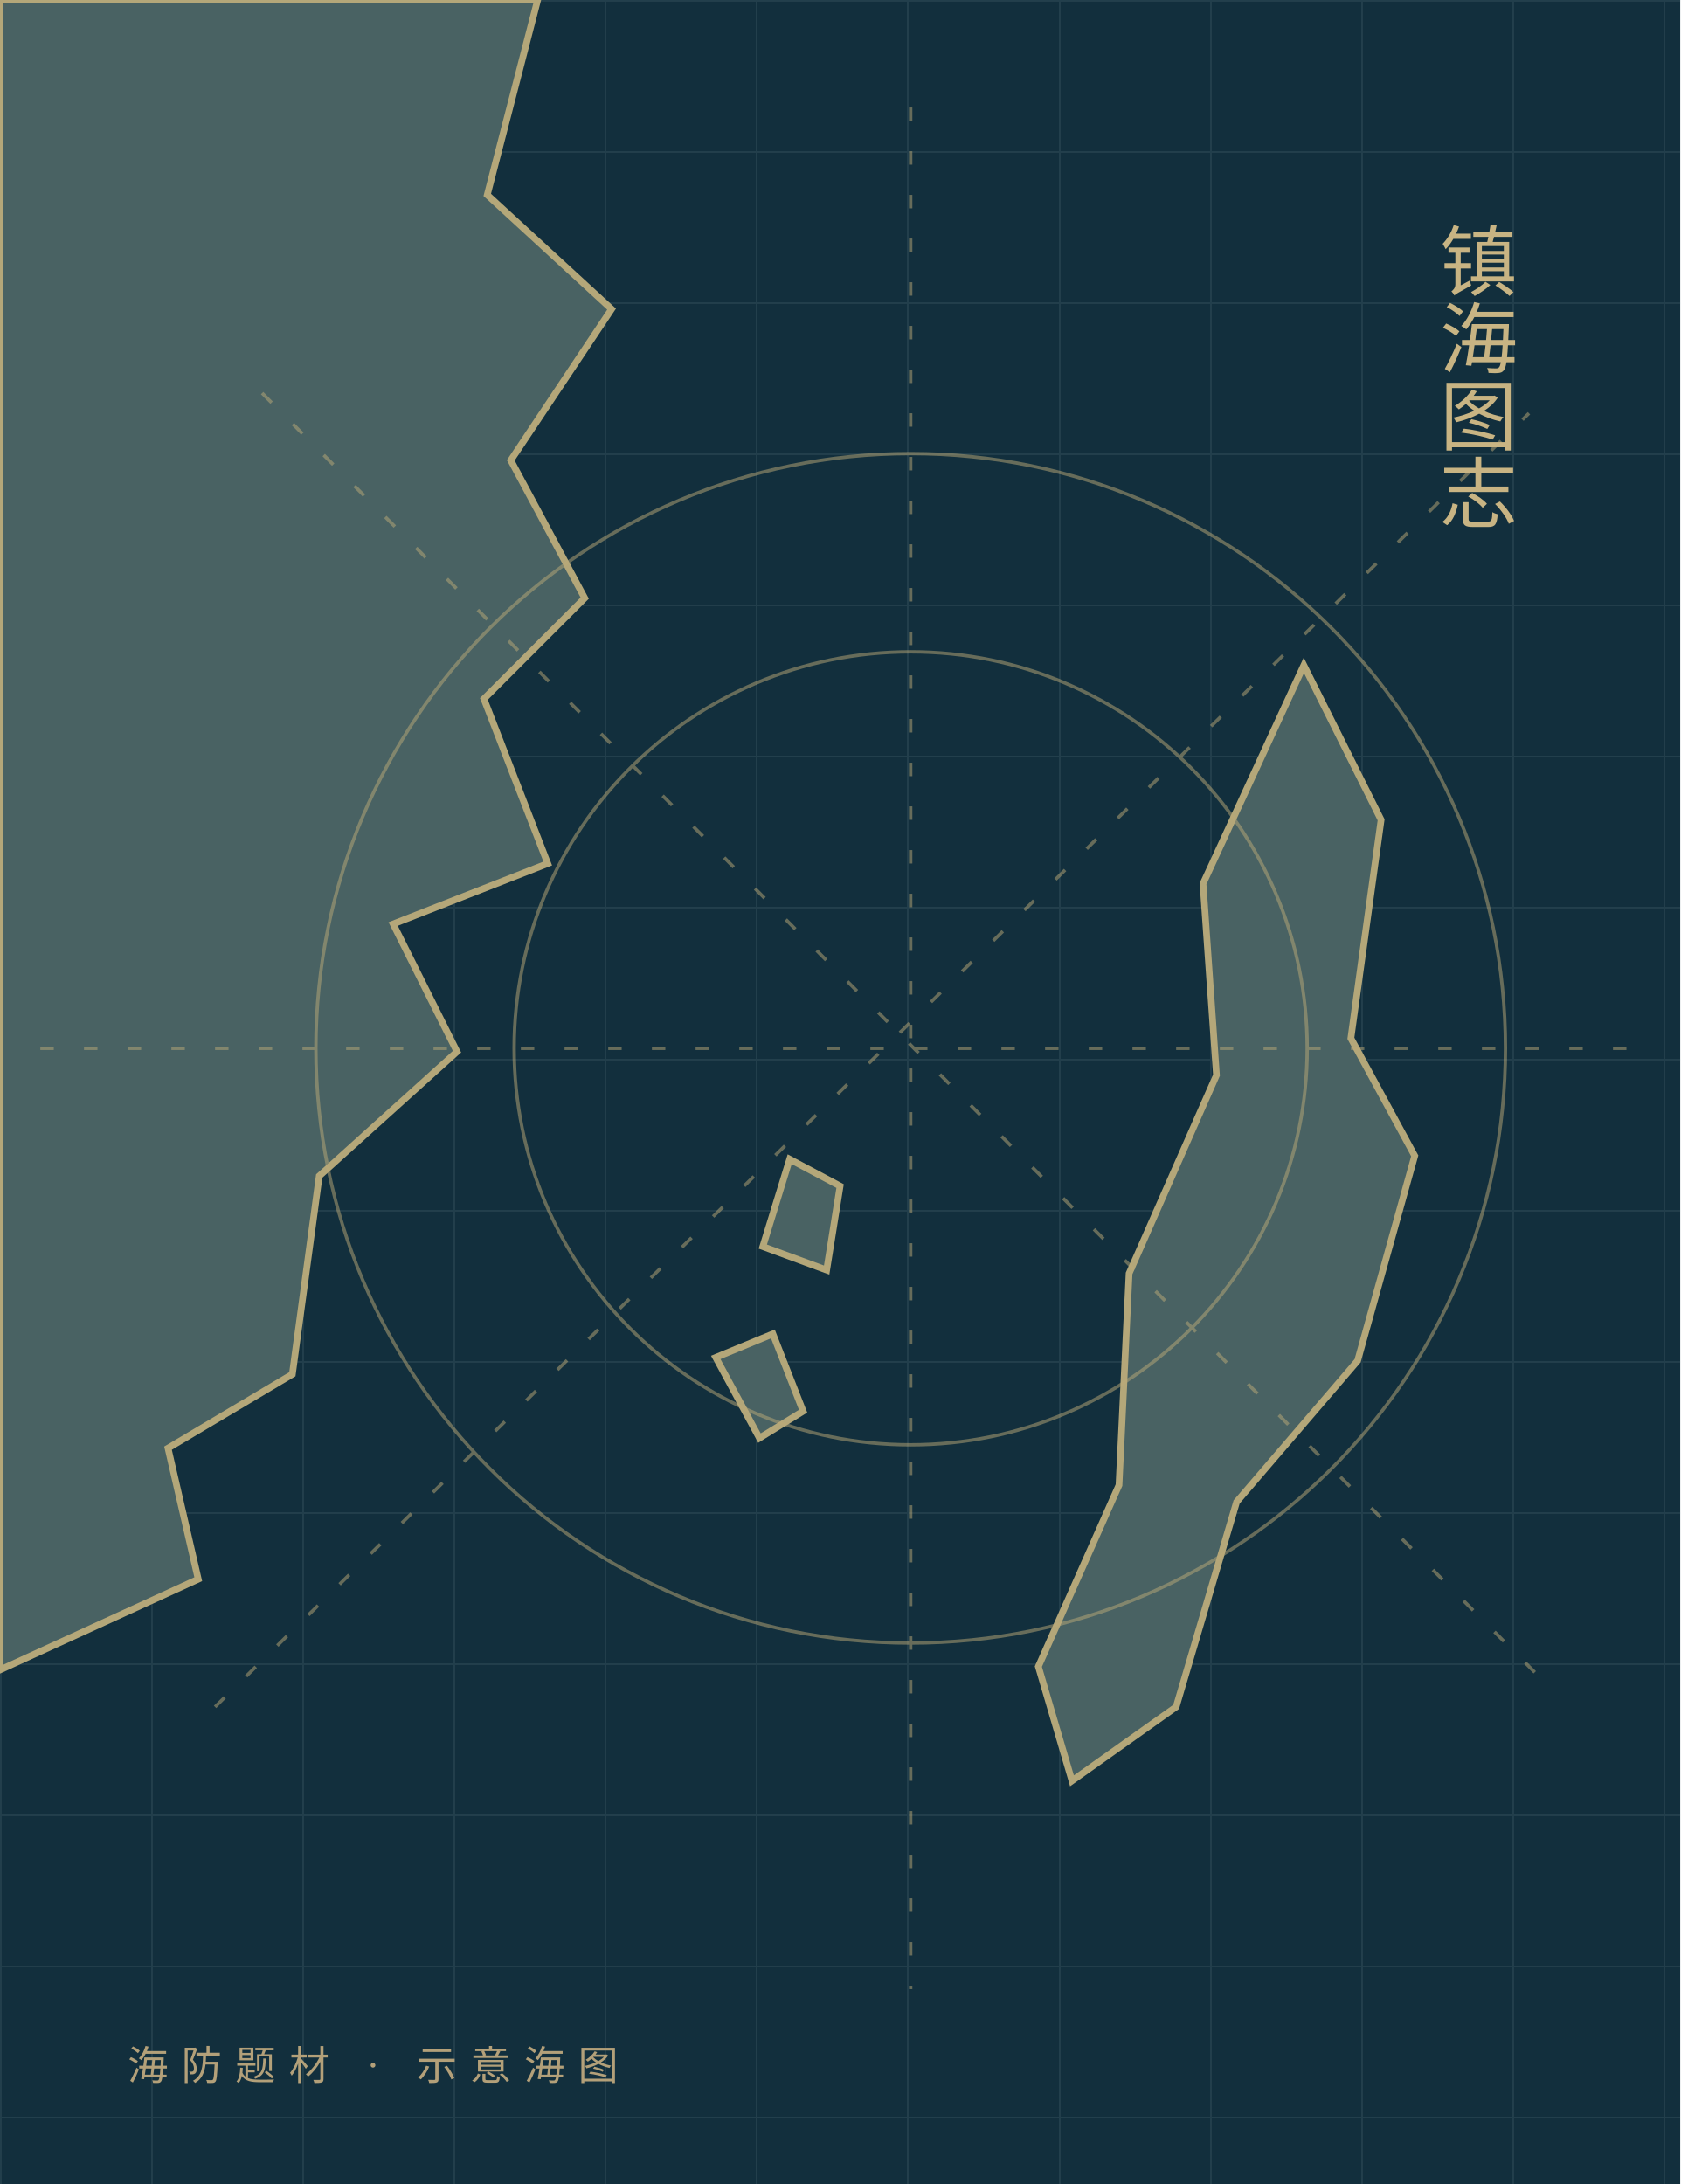
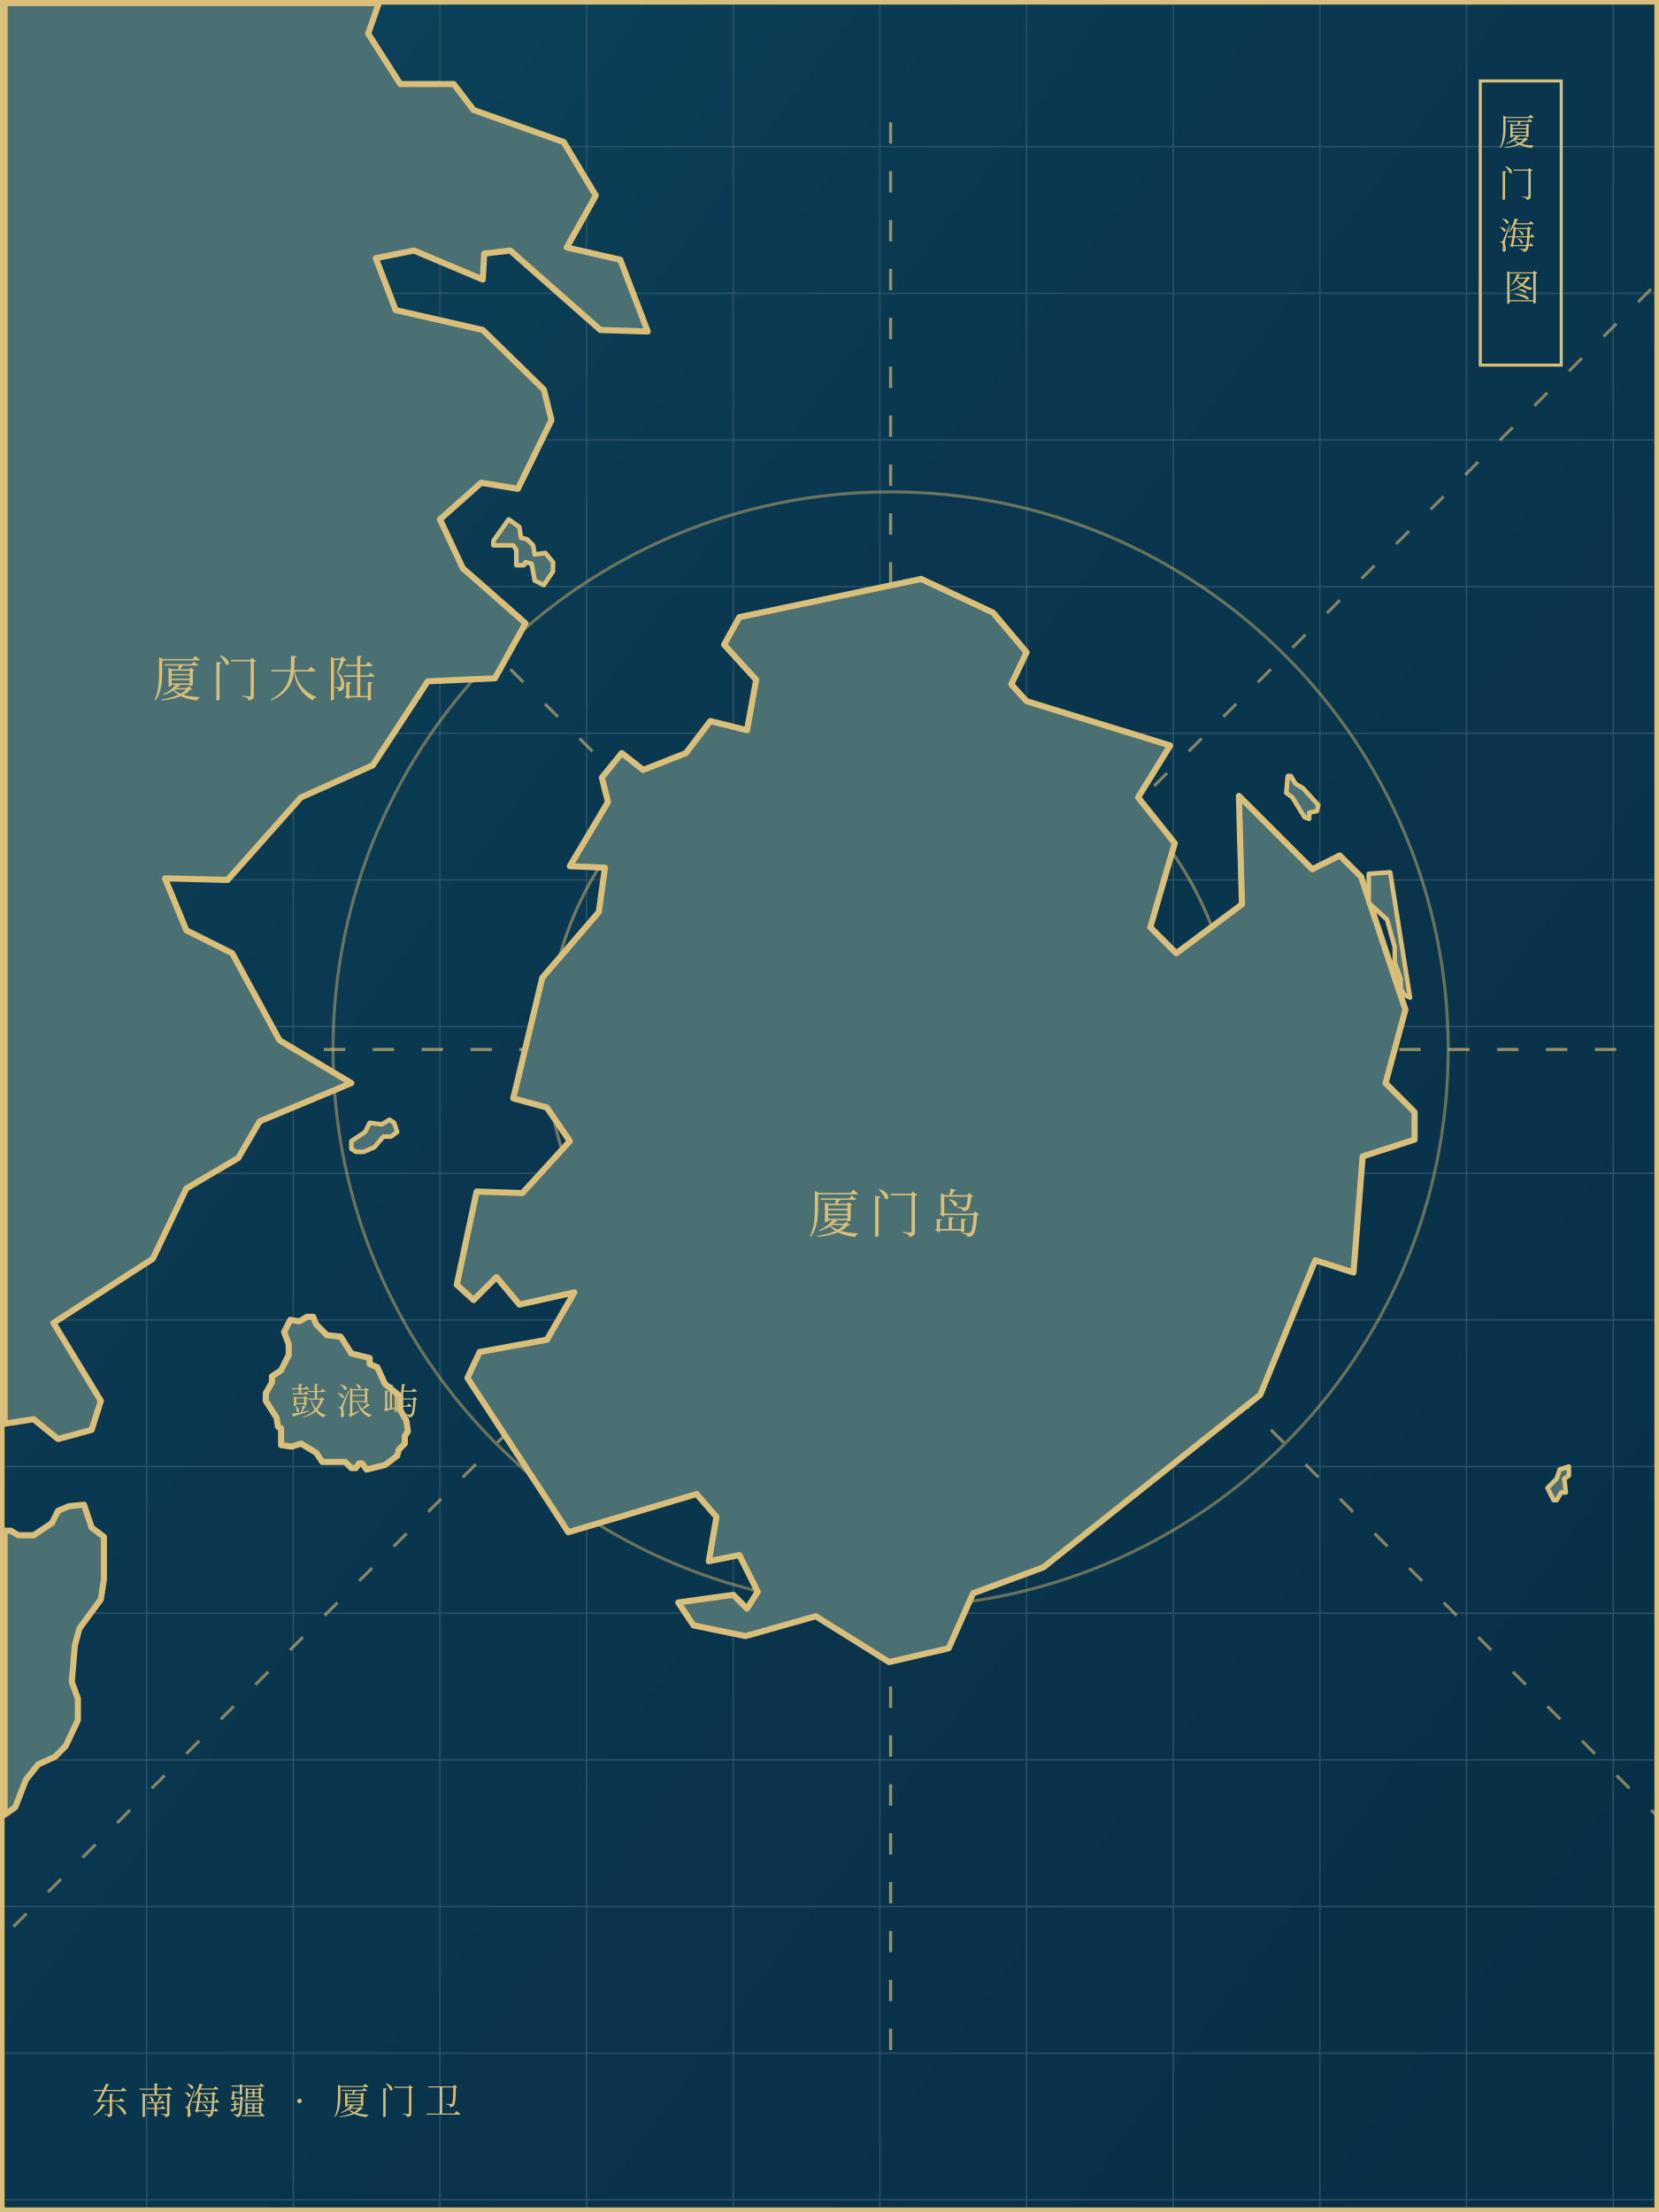
- <svg xmlns="http://www.w3.org/2000/svg" width="500" height="650" viewBox="0 0 500 650">
+ <svg xmlns="http://www.w3.org/2000/svg" width="1086" height="1448" viewBox="0 0 1086 1448">
  <defs>
-     <pattern id="g" width="45" height="45" patternUnits="userSpaceOnUse">
-       <path d="M45 0H0V45" fill="none" stroke="#819b9f" opacity=".15" />
-     </pattern>
+     <linearGradient id="bg" x1="0" y1="0" x2="1" y2="1">
+       <stop offset="0%" stop-color="#0d465f" />
+       <stop offset="35%" stop-color="#0a3850" />
+       <stop offset="100%" stop-color="#072f46" />
+     </linearGradient>
+     <filter id="softGlow" x="-20%" y="-20%" width="140%" height="140%">
+       <feGaussianBlur stdDeviation="1.2" result="b" />
+       <feMerge>
+         <feMergeNode in="b" />
+         <feMergeNode in="SourceGraphic" />
+       </feMerge>
+     </filter>
  </defs>
-   <rect width="500" height="650" fill="#122f3d" />
-   <rect width="500" height="650" fill="url(#g)" />
-   <g fill="#496263" stroke="#b4a779" stroke-width="2">
-     <path d="M0 0H160l-15 58 37 34-30 45 22 41-30 30 19 49-46 18 19 38-41 37-8 59-37 22 9 39L0 497Z" />
-     <path d="M388 198l23 46-9 65 19 35-17 61-36 42-18 61-31 22-10-34 24-54 3-63 26-59-4-57Z" />
-     <path d="M235 345l15 8-4 25-19-7Z M213 404l17-7 9 23-13 8Z" />
-   </g>
-   <g stroke="#bbaa78" opacity=".5" fill="none">
-     <circle cx="271" cy="312" r="177" />
-     <circle cx="271" cy="312" r="118" />
-     <path d="M271 32v560M12 312h475M78 117l381 383M64 508l391-385" stroke-dasharray="4 9" />
-   </g>
-   <text x="440" y="66" fill="#c8b483" font-size="23" font-family="serif" writing-mode="tb">镇海图志</text>
-   <text x="38" y="619" fill="#b3a079" font-size="12" letter-spacing="4">海防题材 · 示意海图</text>
+   <rect width="100%" height="100%" fill="url(#bg)" />
+   <line x1="0" y1="0" x2="0" y2="1448" stroke="#31576b" stroke-width="1" opacity="0.78" />
+   <line x1="96" y1="0" x2="96" y2="1448" stroke="#31576b" stroke-width="1" opacity="0.78" />
+   <line x1="192" y1="0" x2="192" y2="1448" stroke="#31576b" stroke-width="1" opacity="0.78" />
+   <line x1="288" y1="0" x2="288" y2="1448" stroke="#31576b" stroke-width="1" opacity="0.78" />
+   <line x1="384" y1="0" x2="384" y2="1448" stroke="#31576b" stroke-width="1" opacity="0.78" />
+   <line x1="480" y1="0" x2="480" y2="1448" stroke="#31576b" stroke-width="1" opacity="0.78" />
+   <line x1="576" y1="0" x2="576" y2="1448" stroke="#31576b" stroke-width="1" opacity="0.78" />
+   <line x1="672" y1="0" x2="672" y2="1448" stroke="#31576b" stroke-width="1" opacity="0.78" />
+   <line x1="768" y1="0" x2="768" y2="1448" stroke="#31576b" stroke-width="1" opacity="0.78" />
+   <line x1="864" y1="0" x2="864" y2="1448" stroke="#31576b" stroke-width="1" opacity="0.78" />
+   <line x1="960" y1="0" x2="960" y2="1448" stroke="#31576b" stroke-width="1" opacity="0.78" />
+   <line x1="1056" y1="0" x2="1056" y2="1448" stroke="#31576b" stroke-width="1" opacity="0.78" />
+   <line x1="0" y1="0" x2="1086" y2="0" stroke="#31576b" stroke-width="1" opacity="0.78" />
+   <line x1="0" y1="96" x2="1086" y2="96" stroke="#31576b" stroke-width="1" opacity="0.78" />
+   <line x1="0" y1="192" x2="1086" y2="192" stroke="#31576b" stroke-width="1" opacity="0.78" />
+   <line x1="0" y1="288" x2="1086" y2="288" stroke="#31576b" stroke-width="1" opacity="0.78" />
+   <line x1="0" y1="384" x2="1086" y2="384" stroke="#31576b" stroke-width="1" opacity="0.78" />
+   <line x1="0" y1="480" x2="1086" y2="480" stroke="#31576b" stroke-width="1" opacity="0.78" />
+   <line x1="0" y1="576" x2="1086" y2="576" stroke="#31576b" stroke-width="1" opacity="0.78" />
+   <line x1="0" y1="672" x2="1086" y2="672" stroke="#31576b" stroke-width="1" opacity="0.78" />
+   <line x1="0" y1="768" x2="1086" y2="768" stroke="#31576b" stroke-width="1" opacity="0.78" />
+   <line x1="0" y1="864" x2="1086" y2="864" stroke="#31576b" stroke-width="1" opacity="0.78" />
+   <line x1="0" y1="960" x2="1086" y2="960" stroke="#31576b" stroke-width="1" opacity="0.78" />
+   <line x1="0" y1="1056" x2="1086" y2="1056" stroke="#31576b" stroke-width="1" opacity="0.78" />
+   <line x1="0" y1="1152" x2="1086" y2="1152" stroke="#31576b" stroke-width="1" opacity="0.78" />
+   <line x1="0" y1="1248" x2="1086" y2="1248" stroke="#31576b" stroke-width="1" opacity="0.78" />
+   <line x1="0" y1="1344" x2="1086" y2="1344" stroke="#31576b" stroke-width="1" opacity="0.78" />
+   <line x1="0" y1="1440" x2="1086" y2="1440" stroke="#31576b" stroke-width="1" opacity="0.78" />
+   <circle cx="583" cy="687" r="225" fill="none" stroke="#c8af6c" stroke-width="2" opacity="0.55" />
+   <circle cx="583" cy="687" r="365" fill="none" stroke="#c8af6c" stroke-width="2" opacity="0.5" />
+   <line x1="583" y1="80" x2="583" y2="1348" stroke="#c8af6c" stroke-width="2" stroke-dasharray="14 18" opacity="0.75" />
+   <line x1="20" y1="687" x2="1066" y2="687" stroke="#c8af6c" stroke-width="2" stroke-dasharray="14 18" opacity="0.75" />
+   <line x1="-95.8" y1="8.2" x2="1261.8" y2="1365.8" stroke="#c8af6c" stroke-width="2" stroke-dasharray="12 20" opacity="0.65" />
+   <line x1="1261.8" y1="8.2" x2="-95.8" y2="1365.8" stroke="#c8af6c" stroke-width="2" stroke-dasharray="12 20" opacity="0.65" />
+   <circle cx="583" cy="687" r="7" fill="none" stroke="#d9bf7a" stroke-width="2" opacity="0.8" />
+   <line x1="565" y1="687" x2="601" y2="687" stroke="#d9bf7a" stroke-width="2" opacity="0.8" />
+   <line x1="583" y1="669" x2="583" y2="705" stroke="#d9bf7a" stroke-width="2" opacity="0.8" />
+   <path d="M 603,379 L 484,404 L 474,422 L 495,445 L 489,478 L 465,472 L 449,493 L 421,504 L 407,493 L 394,509 L 398,525 L 373,567 L 396,568 L 392,597 L 355,640 L 336,719 L 358,725 L 373,747 L 342,781 L 312,780 L 299,841 L 310,851 L 325,836 L 340,854 L 376,846 L 358,877 L 314,885 L 306,902 L 372,1003 L 456,978 L 469,993 L 464,1022 L 484,1018 L 496,1042 L 489,1053 L 480,1044 L 444,1049 L 454,1064 L 488,1071 L 534,1058 L 582,1088 L 621,1079 L 637,1043 L 683,1026 L 825,913 L 861,825 L 886,833 L 892,757 L 926,746 L 926,728 L 907,709 L 920,661 L 891,574 L 877,560 L 859,569 L 811,521 L 813,592 L 770,624 L 753,607 L 769,552 L 745,522 L 766,488 L 672,459 L 662,448 L 672,427 L 650,401 Z" fill="#4a7073" stroke="#d9bf7a" stroke-width="4" stroke-linejoin="round" stroke-linecap="round" />
+   <path d="M 248,2 L 3,2 L 3,932 L 22,929 L 38,942 L 60,936 L 66,917 L 35,866 L 100,824 L 122,778 L 156,758 L 170,734 L 230,709 L 183,681 L 152,624 L 122,609 L 108,575 L 149,576 L 197,522 L 244,501 L 280,446 L 324,444 L 344,408 L 303,372 L 288,340 L 315,316 L 339,320 L 361,275 L 356,255 L 316,216 L 259,203 L 246,169 L 271,164 L 316,183 L 317,166 L 334,164 L 393,216 L 424,217 L 406,170 L 371,162 L 390,128 L 369,93 L 310,72 L 297,55 L 262,55 L 241,22 Z" fill="#4a7073" stroke="#d9bf7a" stroke-width="4" stroke-linejoin="round" stroke-linecap="round" />
+   <path d="M 55,985 L 45,986 L 38,989 L 34,997 L 22,1005 L 12,1005 L 7,1002 L 3,1002 L 3,1188 L 10,1183 L 17,1165 L 25,1155 L 36,1150 L 43,1143 L 51,1126 L 51,1112 L 47,1101 L 49,1077 L 52,1066 L 66,1047 L 68,1034 L 68,1006 L 60,1000 Z" fill="#4a7073" stroke="#d9bf7a" stroke-width="4" stroke-linejoin="round" stroke-linecap="round" />
+   <path d="M 190,864 L 186,872 L 189,880 L 189,887 L 184,897 L 178,901 L 178,905 L 174,912 L 174,917 L 181,928 L 182,934 L 184,935 L 184,946 L 191,947 L 197,945 L 207,951 L 211,957 L 226,957 L 230,961 L 233,961 L 235,958 L 237,958 L 240,962 L 252,959 L 260,953 L 261,949 L 265,945 L 265,940 L 267,937 L 266,930 L 262,923 L 262,914 L 252,906 L 247,895 L 242,893 L 242,889 L 230,886 L 223,875 L 214,874 L 207,867 L 205,862 L 201,862 L 196,865 Z" fill="#4a7073" stroke="#d9bf7a" stroke-width="4" stroke-linejoin="round" stroke-linecap="round" />
+   <path d="M 896,572 L 896,591 L 908,602 L 913,620 L 913,630 L 917,641 L 917,647 L 919,651 L 923,653 L 910,571 Z" fill="#4a7073" stroke="#d9bf7a" stroke-width="3" stroke-linejoin="round" stroke-linecap="round" />
+   <path d="M 333,340 L 323,354 L 323,357 L 336,357 L 338,360 L 338,370 L 343,370 L 344,368 L 348,369 L 350,380 L 356,383 L 362,374 L 362,368 L 357,362 L 350,363 L 349,357 L 345,353 L 341,352 L 340,345 Z" fill="#4a7073" stroke="#d9bf7a" stroke-width="3" stroke-linejoin="round" stroke-linecap="round" />
+   <path d="M 258,735 L 255,733 L 250,736 L 242,735 L 239,741 L 230,747 L 230,752 L 233,754 L 238,754 L 245,751 L 251,744 L 256,744 L 260,741 Z" fill="#4a7073" stroke="#d9bf7a" stroke-width="3" stroke-linejoin="round" stroke-linecap="round" />
+   <path d="M 843,508 L 842,519 L 846,522 L 854,535 L 857,536 L 857,532 L 862,531 L 863,527 L 853,516 L 848,513 L 845,508 Z" fill="#4a7073" stroke="#d9bf7a" stroke-width="3" stroke-linejoin="round" stroke-linecap="round" />
+   <path d="M 1027,960 L 1021,962 L 1019,968 L 1013,974 L 1017,982 L 1019,982 L 1022,977 L 1025,977 L 1024,968 L 1027,966 Z" fill="#4a7073" stroke="#d9bf7a" stroke-width="3" stroke-linejoin="round" stroke-linecap="round" />
+   <rect x="969" y="53" width="53" height="186" fill="none" stroke="#d9bf7a" stroke-width="2" />
+   <text x="100" y="456" style="font-family: Noto Serif CJK SC, Songti SC, SimSun, serif; fill: #d7bf7a; letter-spacing: 6px;" font-size="32">厦门大陆</text>
+   <text x="529" y="807" style="font-family: Noto Serif CJK SC, Songti SC, SimSun, serif; fill: #d7bf7a; letter-spacing: 6px;" font-size="34">厦门岛</text>
+   <text x="190" y="926" style="font-family: Noto Serif CJK SC, Songti SC, SimSun, serif; fill: #d7bf7a; letter-spacing: 6px;" font-size="24">鼓浪屿</text>
+   <text x="60" y="1384" style="font-family: Noto Serif CJK SC, Songti SC, SimSun, serif; fill: #d7bf7a; letter-spacing: 6px;" font-size="24">东南海疆 · 厦门卫</text>
+   <text x="996" y="95" style="font-family: Noto Serif CJK SC, Songti SC, SimSun, serif; fill: #d7bf7a;" font-size="24" text-anchor="middle">
+     <tspan x="996" dy="0">厦</tspan>
+     <tspan x="996" dy="34">门</tspan>
+     <tspan x="996" dy="34">海</tspan>
+     <tspan x="996" dy="34">图</tspan>
+   </text>
+   <rect x="1.5" y="1.5" width="1083" height="1445" fill="none" stroke="#d9bf7a" stroke-width="3" />
</svg>
